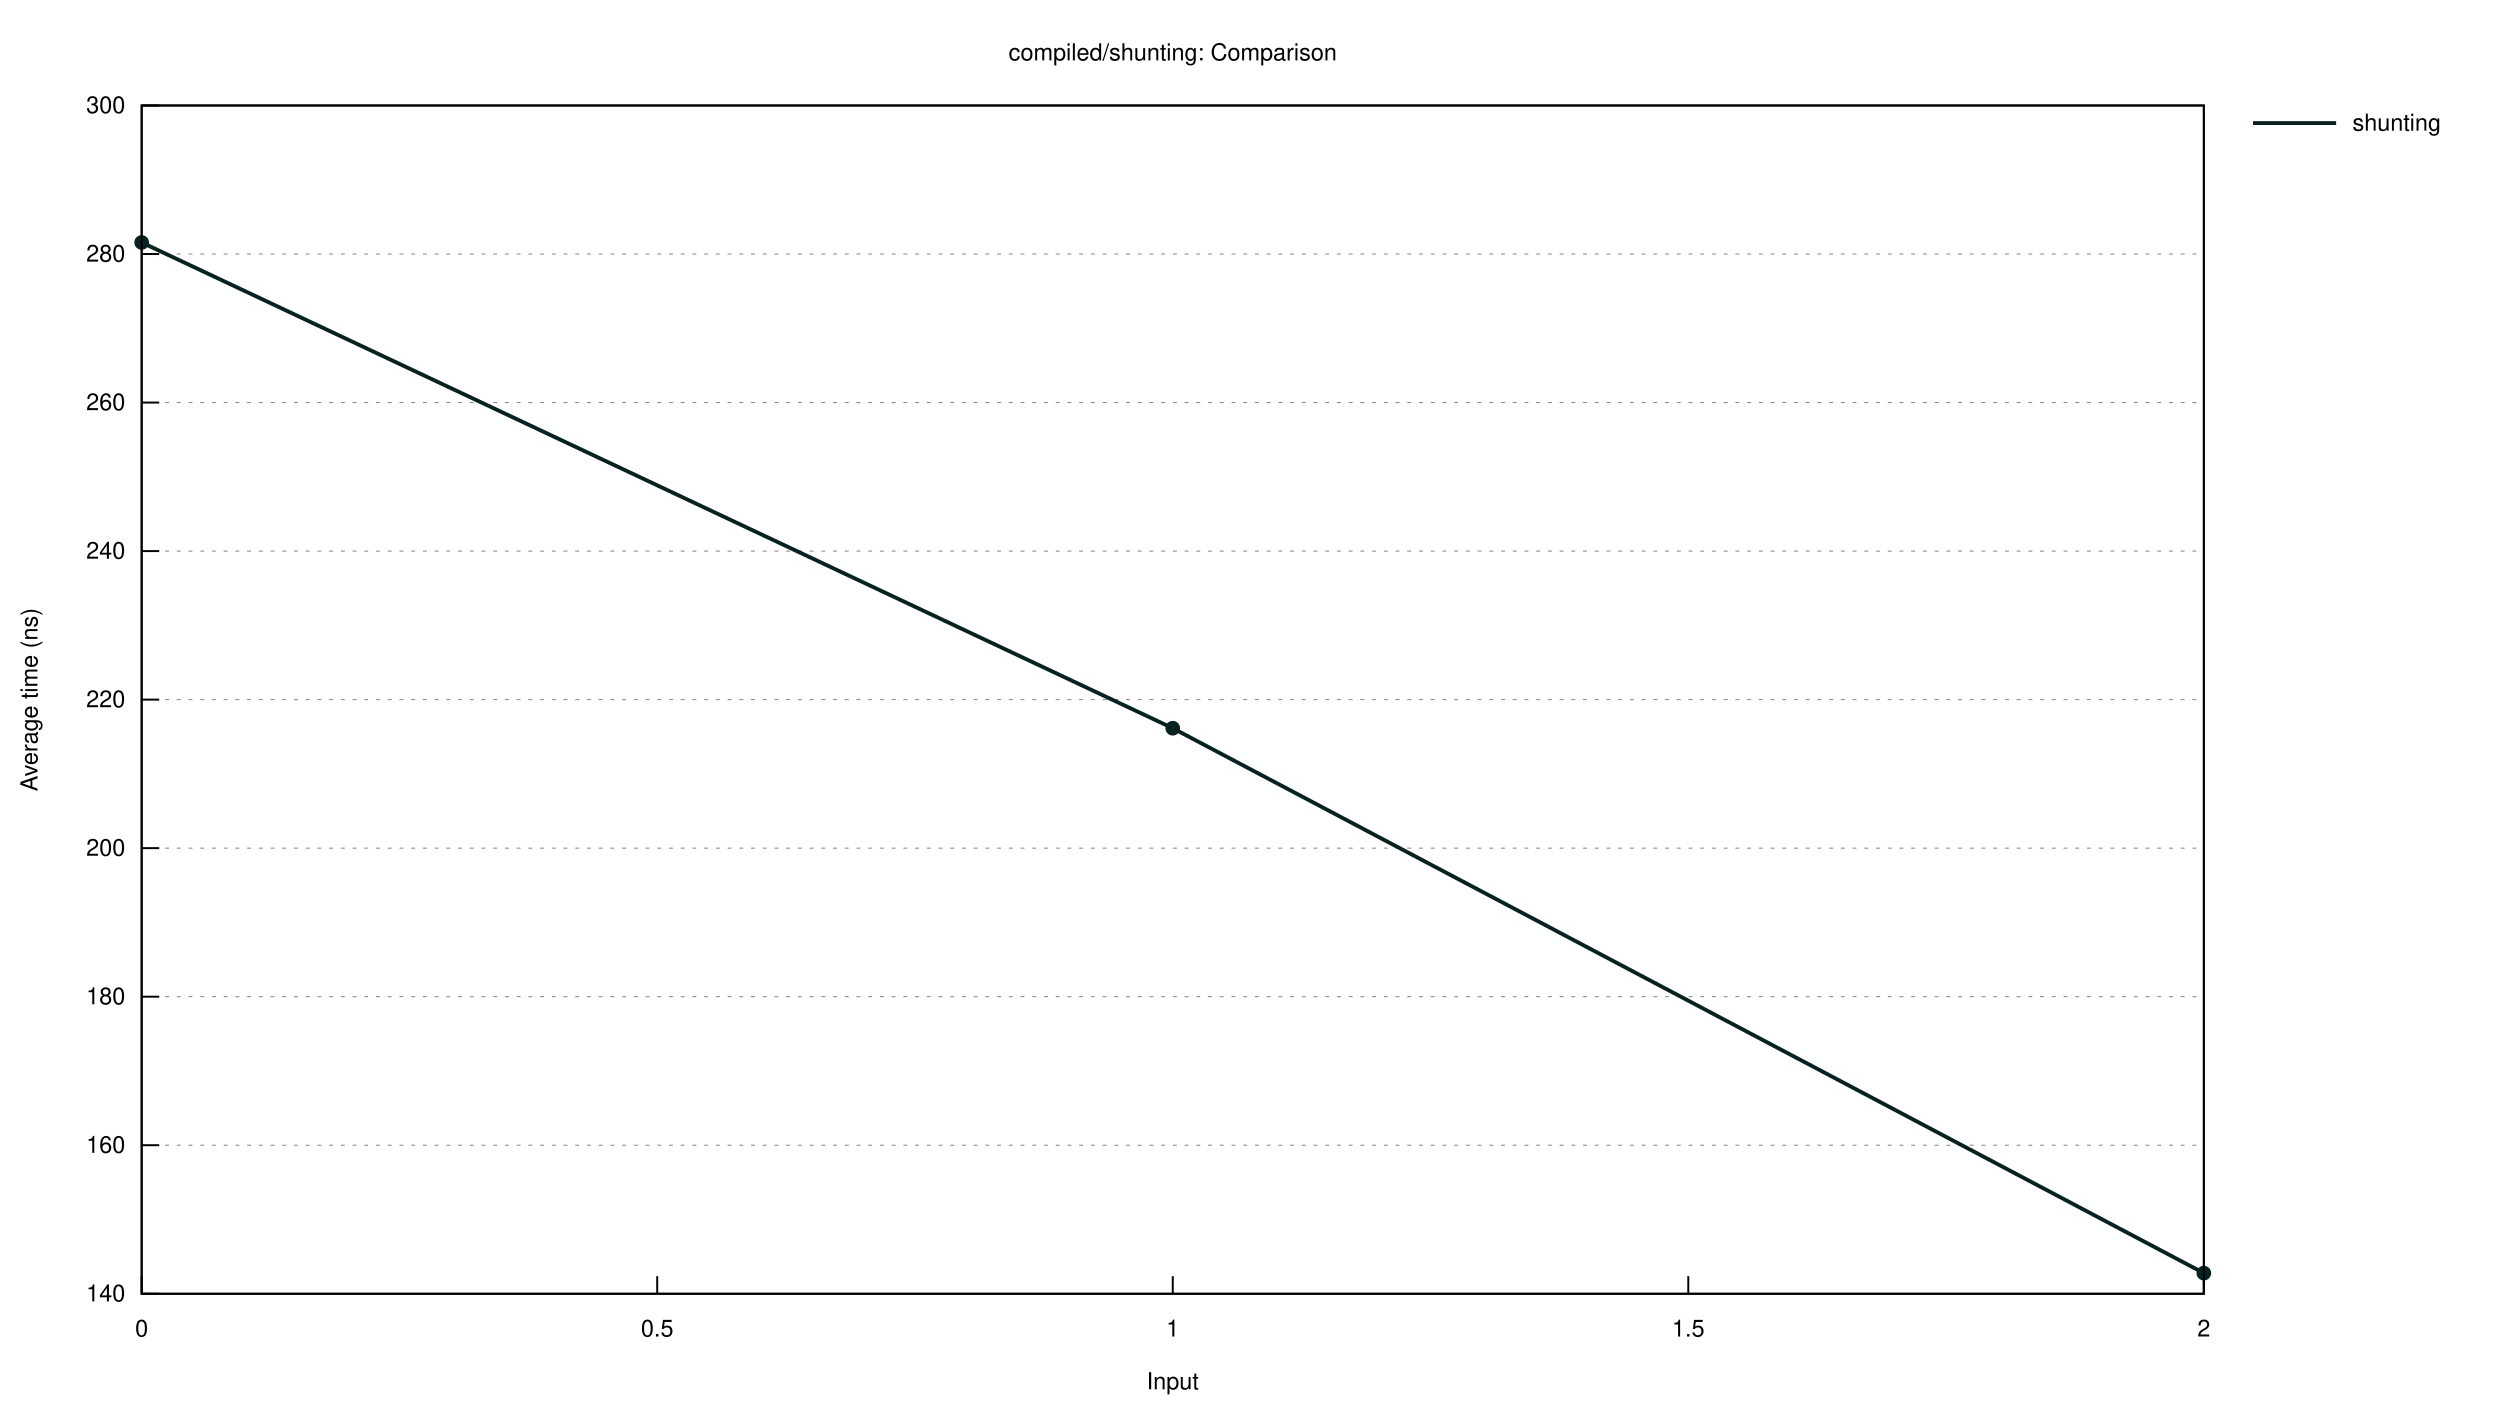
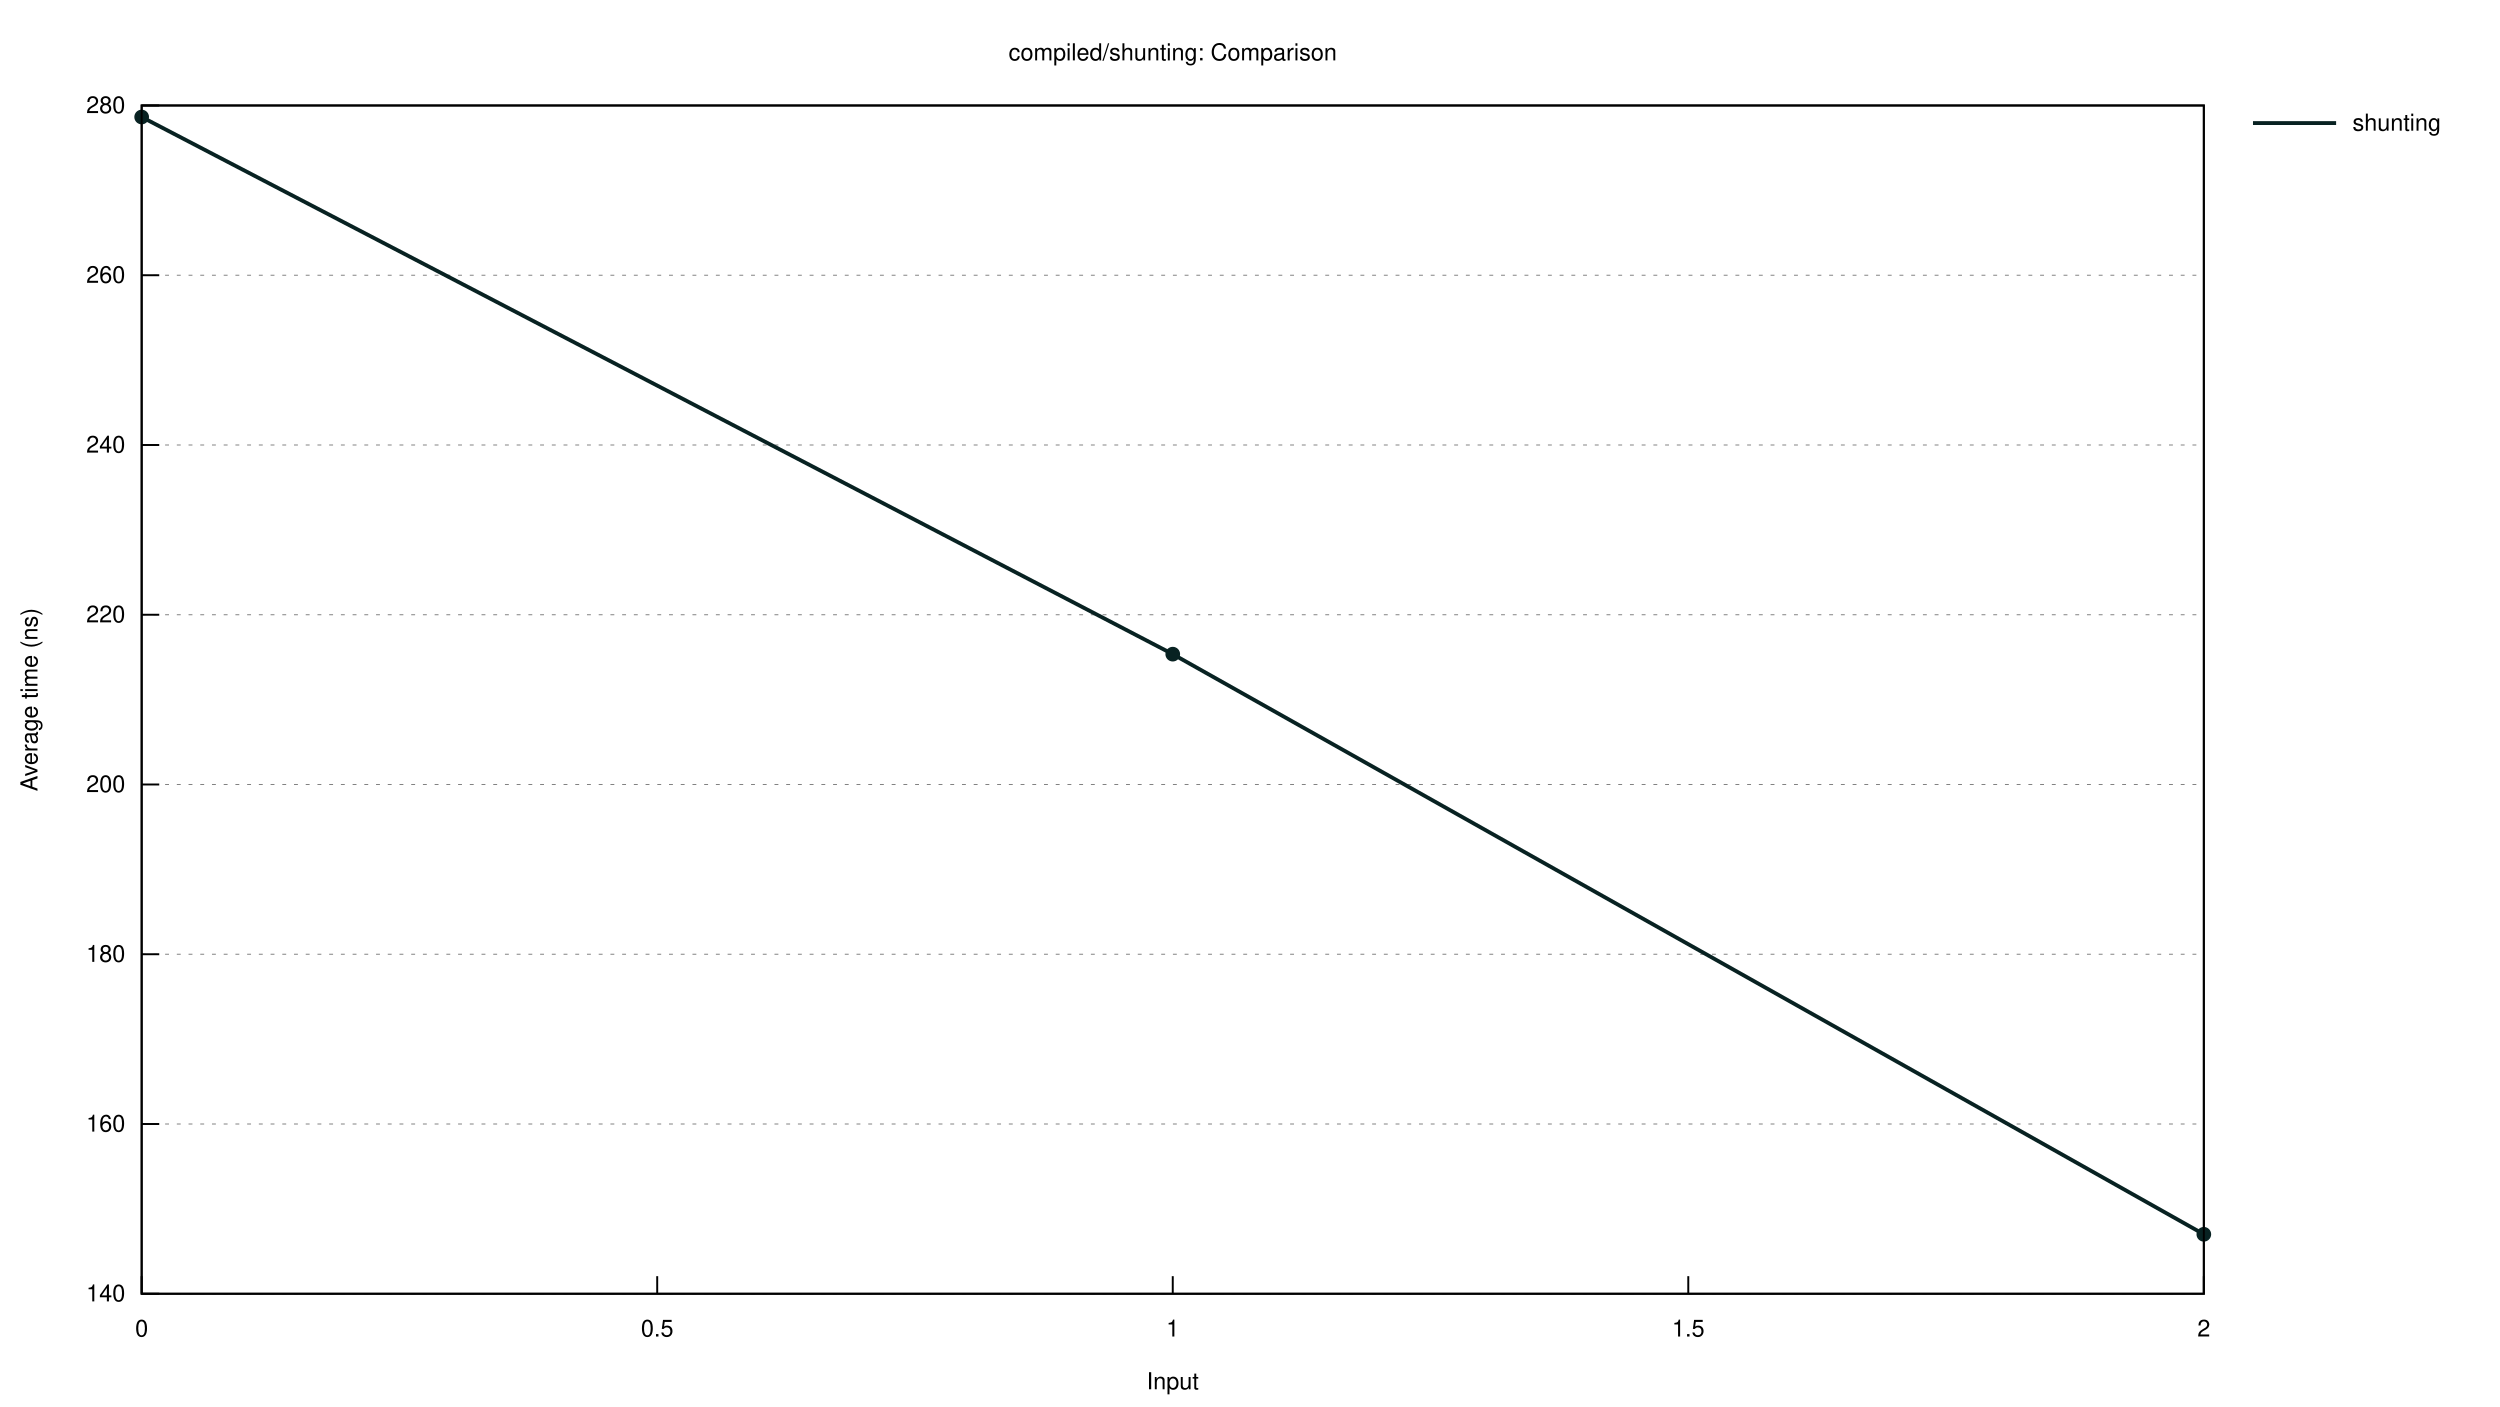
<svg xmlns="http://www.w3.org/2000/svg" xmlns:xlink="http://www.w3.org/1999/xlink" viewBox="0 0 1280 720">
  <g id="gnuplot_canvas">
    <rect x="0" y="0" width="1280" height="720" fill="none" />
    <defs>
      <circle id="gpDot" r="0.5" stroke-width="0.5" stroke="currentColor" />
      <path id="gpPt0" stroke-width="0.222" stroke="currentColor" d="M-1,0 h2 M0,-1 v2" />
      <path id="gpPt1" stroke-width="0.222" stroke="currentColor" d="M-1,-1 L1,1 M1,-1 L-1,1" />
      <path id="gpPt2" stroke-width="0.222" stroke="currentColor" d="M-1,0 L1,0 M0,-1 L0,1 M-1,-1 L1,1 M-1,1 L1,-1" />
      <rect id="gpPt3" stroke-width="0.222" stroke="currentColor" x="-1" y="-1" width="2" height="2" />
      <rect id="gpPt4" stroke-width="0.222" stroke="currentColor" fill="currentColor" x="-1" y="-1" width="2" height="2" />
      <circle id="gpPt5" stroke-width="0.222" stroke="currentColor" cx="0" cy="0" r="1" />
      <use xlink:href="#gpPt5" id="gpPt6" fill="currentColor" stroke="none" />
      <path id="gpPt7" stroke-width="0.222" stroke="currentColor" d="M0,-1.33 L-1.33,0.67 L1.33,0.67 z" />
      <use xlink:href="#gpPt7" id="gpPt8" fill="currentColor" stroke="none" />
      <use xlink:href="#gpPt7" id="gpPt9" stroke="currentColor" transform="rotate(180)" />
      <use xlink:href="#gpPt9" id="gpPt10" fill="currentColor" stroke="none" />
      <use xlink:href="#gpPt3" id="gpPt11" stroke="currentColor" transform="rotate(45)" />
      <use xlink:href="#gpPt11" id="gpPt12" fill="currentColor" stroke="none" />
      <path id="gpPt13" stroke-width="0.222" stroke="currentColor" d="M0,1.330 L1.265,0.411 L0.782,-1.067 L-0.782,-1.076 L-1.265,0.411 z" />
      <use xlink:href="#gpPt13" id="gpPt14" fill="currentColor" stroke="none" />
      <filter id="textbox" filterUnits="objectBoundingBox" x="0" y="0" height="1" width="1">
        <feFlood flood-color="white" flood-opacity="1" result="bgnd" />
        <feComposite in="SourceGraphic" in2="bgnd" operator="atop" />
      </filter>
      <filter id="greybox" filterUnits="objectBoundingBox" x="0" y="0" height="1" width="1">
        <feFlood flood-color="lightgrey" flood-opacity="1" result="grey" />
        <feComposite in="SourceGraphic" in2="grey" operator="atop" />
      </filter>
    </defs>
    <g fill="none" color="white" stroke="currentColor" stroke-width="1.00" stroke-linecap="butt" stroke-linejoin="miter">
</g>
    <g fill="none" color="black" stroke="currentColor" stroke-width="1.00" stroke-linecap="butt" stroke-linejoin="miter">
</g>
    <g fill="none" color="black" stroke="black" stroke-width="0.50" stroke-linecap="butt" stroke-linejoin="miter">
</g>
    <g fill="none" color="gray" stroke="currentColor" stroke-width="0.50" stroke-linecap="butt" stroke-linejoin="miter">
      <path stroke="gray" stroke-dasharray="2,4" class="gridline" d="M72.53,662.40 L1128.36,662.40  " />
    </g>
    <g fill="none" color="gray" stroke="gray" stroke-width="1.00" stroke-linecap="butt" stroke-linejoin="miter">
</g>
    <g fill="none" color="black" stroke="currentColor" stroke-width="1.00" stroke-linecap="butt" stroke-linejoin="miter">
      <path stroke="black" d="M72.53,662.40 L81.53,662.40  " />
      <g transform="translate(64.14,666.30)" stroke="none" fill="black" font-family="Helvetica" font-size="12.00" text-anchor="end">
        <text>
          <tspan font-family="Helvetica"> 140</tspan>
        </text>
      </g>
    </g>
    <g fill="none" color="black" stroke="currentColor" stroke-width="1.00" stroke-linecap="butt" stroke-linejoin="miter">
</g>
    <g fill="none" color="black" stroke="black" stroke-width="0.50" stroke-linecap="butt" stroke-linejoin="miter">
</g>
    <g fill="none" color="gray" stroke="currentColor" stroke-width="0.50" stroke-linecap="butt" stroke-linejoin="miter">
-       <path stroke="gray" stroke-dasharray="2,4" class="gridline" d="M72.53,586.35 L1128.36,586.35  " />
-     </g>
-     <g fill="none" color="gray" stroke="gray" stroke-width="1.00" stroke-linecap="butt" stroke-linejoin="miter">
- </g>
-     <g fill="none" color="black" stroke="currentColor" stroke-width="1.00" stroke-linecap="butt" stroke-linejoin="miter">
-       <path stroke="black" d="M72.53,586.35 L81.53,586.35  " />
-       <g transform="translate(64.14,590.25)" stroke="none" fill="black" font-family="Helvetica" font-size="12.00" text-anchor="end">
+       <path stroke="gray" stroke-dasharray="2,4" class="gridline" d="M72.53,575.49 L1128.36,575.49  " />
+     </g>
+     <g fill="none" color="gray" stroke="gray" stroke-width="1.00" stroke-linecap="butt" stroke-linejoin="miter">
+ </g>
+     <g fill="none" color="black" stroke="currentColor" stroke-width="1.00" stroke-linecap="butt" stroke-linejoin="miter">
+       <path stroke="black" d="M72.53,575.49 L81.53,575.49  " />
+       <g transform="translate(64.14,579.39)" stroke="none" fill="black" font-family="Helvetica" font-size="12.00" text-anchor="end">
        <text>
          <tspan font-family="Helvetica"> 160</tspan>
        </text>
      </g>
    </g>
    <g fill="none" color="black" stroke="currentColor" stroke-width="1.00" stroke-linecap="butt" stroke-linejoin="miter">
</g>
    <g fill="none" color="black" stroke="black" stroke-width="0.50" stroke-linecap="butt" stroke-linejoin="miter">
</g>
    <g fill="none" color="gray" stroke="currentColor" stroke-width="0.50" stroke-linecap="butt" stroke-linejoin="miter">
-       <path stroke="gray" stroke-dasharray="2,4" class="gridline" d="M72.53,510.30 L1128.36,510.30  " />
-     </g>
-     <g fill="none" color="gray" stroke="gray" stroke-width="1.00" stroke-linecap="butt" stroke-linejoin="miter">
- </g>
-     <g fill="none" color="black" stroke="currentColor" stroke-width="1.00" stroke-linecap="butt" stroke-linejoin="miter">
-       <path stroke="black" d="M72.53,510.30 L81.53,510.30  " />
-       <g transform="translate(64.14,514.20)" stroke="none" fill="black" font-family="Helvetica" font-size="12.00" text-anchor="end">
+       <path stroke="gray" stroke-dasharray="2,4" class="gridline" d="M72.53,488.57 L1128.36,488.57  " />
+     </g>
+     <g fill="none" color="gray" stroke="gray" stroke-width="1.00" stroke-linecap="butt" stroke-linejoin="miter">
+ </g>
+     <g fill="none" color="black" stroke="currentColor" stroke-width="1.00" stroke-linecap="butt" stroke-linejoin="miter">
+       <path stroke="black" d="M72.53,488.57 L81.53,488.57  " />
+       <g transform="translate(64.14,492.47)" stroke="none" fill="black" font-family="Helvetica" font-size="12.00" text-anchor="end">
        <text>
          <tspan font-family="Helvetica"> 180</tspan>
        </text>
      </g>
    </g>
    <g fill="none" color="black" stroke="currentColor" stroke-width="1.00" stroke-linecap="butt" stroke-linejoin="miter">
</g>
    <g fill="none" color="black" stroke="black" stroke-width="0.50" stroke-linecap="butt" stroke-linejoin="miter">
</g>
    <g fill="none" color="gray" stroke="currentColor" stroke-width="0.50" stroke-linecap="butt" stroke-linejoin="miter">
-       <path stroke="gray" stroke-dasharray="2,4" class="gridline" d="M72.53,434.25 L1128.36,434.25  " />
-     </g>
-     <g fill="none" color="gray" stroke="gray" stroke-width="1.00" stroke-linecap="butt" stroke-linejoin="miter">
- </g>
-     <g fill="none" color="black" stroke="currentColor" stroke-width="1.00" stroke-linecap="butt" stroke-linejoin="miter">
-       <path stroke="black" d="M72.53,434.25 L81.53,434.25  " />
-       <g transform="translate(64.14,438.15)" stroke="none" fill="black" font-family="Helvetica" font-size="12.00" text-anchor="end">
+       <path stroke="gray" stroke-dasharray="2,4" class="gridline" d="M72.53,401.66 L1128.36,401.66  " />
+     </g>
+     <g fill="none" color="gray" stroke="gray" stroke-width="1.00" stroke-linecap="butt" stroke-linejoin="miter">
+ </g>
+     <g fill="none" color="black" stroke="currentColor" stroke-width="1.00" stroke-linecap="butt" stroke-linejoin="miter">
+       <path stroke="black" d="M72.53,401.66 L81.53,401.66  " />
+       <g transform="translate(64.14,405.56)" stroke="none" fill="black" font-family="Helvetica" font-size="12.00" text-anchor="end">
        <text>
          <tspan font-family="Helvetica"> 200</tspan>
        </text>
      </g>
    </g>
    <g fill="none" color="black" stroke="currentColor" stroke-width="1.00" stroke-linecap="butt" stroke-linejoin="miter">
</g>
    <g fill="none" color="black" stroke="black" stroke-width="0.50" stroke-linecap="butt" stroke-linejoin="miter">
</g>
    <g fill="none" color="gray" stroke="currentColor" stroke-width="0.50" stroke-linecap="butt" stroke-linejoin="miter">
-       <path stroke="gray" stroke-dasharray="2,4" class="gridline" d="M72.53,358.20 L1128.36,358.20  " />
-     </g>
-     <g fill="none" color="gray" stroke="gray" stroke-width="1.00" stroke-linecap="butt" stroke-linejoin="miter">
- </g>
-     <g fill="none" color="black" stroke="currentColor" stroke-width="1.00" stroke-linecap="butt" stroke-linejoin="miter">
-       <path stroke="black" d="M72.53,358.20 L81.53,358.20  " />
-       <g transform="translate(64.14,362.10)" stroke="none" fill="black" font-family="Helvetica" font-size="12.00" text-anchor="end">
+       <path stroke="gray" stroke-dasharray="2,4" class="gridline" d="M72.53,314.75 L1128.36,314.75  " />
+     </g>
+     <g fill="none" color="gray" stroke="gray" stroke-width="1.00" stroke-linecap="butt" stroke-linejoin="miter">
+ </g>
+     <g fill="none" color="black" stroke="currentColor" stroke-width="1.00" stroke-linecap="butt" stroke-linejoin="miter">
+       <path stroke="black" d="M72.53,314.75 L81.53,314.75  " />
+       <g transform="translate(64.14,318.65)" stroke="none" fill="black" font-family="Helvetica" font-size="12.00" text-anchor="end">
        <text>
          <tspan font-family="Helvetica"> 220</tspan>
        </text>
      </g>
    </g>
    <g fill="none" color="black" stroke="currentColor" stroke-width="1.00" stroke-linecap="butt" stroke-linejoin="miter">
</g>
    <g fill="none" color="black" stroke="black" stroke-width="0.50" stroke-linecap="butt" stroke-linejoin="miter">
</g>
    <g fill="none" color="gray" stroke="currentColor" stroke-width="0.50" stroke-linecap="butt" stroke-linejoin="miter">
-       <path stroke="gray" stroke-dasharray="2,4" class="gridline" d="M72.53,282.16 L1128.36,282.16  " />
-     </g>
-     <g fill="none" color="gray" stroke="gray" stroke-width="1.00" stroke-linecap="butt" stroke-linejoin="miter">
- </g>
-     <g fill="none" color="black" stroke="currentColor" stroke-width="1.00" stroke-linecap="butt" stroke-linejoin="miter">
-       <path stroke="black" d="M72.53,282.16 L81.53,282.16  " />
-       <g transform="translate(64.14,286.06)" stroke="none" fill="black" font-family="Helvetica" font-size="12.00" text-anchor="end">
+       <path stroke="gray" stroke-dasharray="2,4" class="gridline" d="M72.53,227.84 L1128.36,227.84  " />
+     </g>
+     <g fill="none" color="gray" stroke="gray" stroke-width="1.00" stroke-linecap="butt" stroke-linejoin="miter">
+ </g>
+     <g fill="none" color="black" stroke="currentColor" stroke-width="1.00" stroke-linecap="butt" stroke-linejoin="miter">
+       <path stroke="black" d="M72.53,227.84 L81.53,227.84  " />
+       <g transform="translate(64.14,231.74)" stroke="none" fill="black" font-family="Helvetica" font-size="12.00" text-anchor="end">
        <text>
          <tspan font-family="Helvetica"> 240</tspan>
        </text>
      </g>
    </g>
    <g fill="none" color="black" stroke="currentColor" stroke-width="1.00" stroke-linecap="butt" stroke-linejoin="miter">
</g>
    <g fill="none" color="black" stroke="black" stroke-width="0.50" stroke-linecap="butt" stroke-linejoin="miter">
</g>
    <g fill="none" color="gray" stroke="currentColor" stroke-width="0.50" stroke-linecap="butt" stroke-linejoin="miter">
-       <path stroke="gray" stroke-dasharray="2,4" class="gridline" d="M72.53,206.11 L1128.36,206.11  " />
-     </g>
-     <g fill="none" color="gray" stroke="gray" stroke-width="1.00" stroke-linecap="butt" stroke-linejoin="miter">
- </g>
-     <g fill="none" color="black" stroke="currentColor" stroke-width="1.00" stroke-linecap="butt" stroke-linejoin="miter">
-       <path stroke="black" d="M72.53,206.11 L81.53,206.11  " />
-       <g transform="translate(64.14,210.01)" stroke="none" fill="black" font-family="Helvetica" font-size="12.00" text-anchor="end">
+       <path stroke="gray" stroke-dasharray="2,4" class="gridline" d="M72.53,140.92 L1128.36,140.92  " />
+     </g>
+     <g fill="none" color="gray" stroke="gray" stroke-width="1.00" stroke-linecap="butt" stroke-linejoin="miter">
+ </g>
+     <g fill="none" color="black" stroke="currentColor" stroke-width="1.00" stroke-linecap="butt" stroke-linejoin="miter">
+       <path stroke="black" d="M72.53,140.92 L81.53,140.92  " />
+       <g transform="translate(64.14,144.82)" stroke="none" fill="black" font-family="Helvetica" font-size="12.00" text-anchor="end">
        <text>
          <tspan font-family="Helvetica"> 260</tspan>
-         </text>
-       </g>
-     </g>
-     <g fill="none" color="black" stroke="currentColor" stroke-width="1.00" stroke-linecap="butt" stroke-linejoin="miter">
- </g>
-     <g fill="none" color="black" stroke="black" stroke-width="0.50" stroke-linecap="butt" stroke-linejoin="miter">
- </g>
-     <g fill="none" color="gray" stroke="currentColor" stroke-width="0.50" stroke-linecap="butt" stroke-linejoin="miter">
-       <path stroke="gray" stroke-dasharray="2,4" class="gridline" d="M72.53,130.06 L1128.36,130.06  " />
-     </g>
-     <g fill="none" color="gray" stroke="gray" stroke-width="1.00" stroke-linecap="butt" stroke-linejoin="miter">
- </g>
-     <g fill="none" color="black" stroke="currentColor" stroke-width="1.00" stroke-linecap="butt" stroke-linejoin="miter">
-       <path stroke="black" d="M72.53,130.06 L81.53,130.06  " />
-       <g transform="translate(64.14,133.96)" stroke="none" fill="black" font-family="Helvetica" font-size="12.00" text-anchor="end">
-         <text>
-           <tspan font-family="Helvetica"> 280</tspan>
        </text>
      </g>
    </g>
    <g fill="none" color="black" stroke="currentColor" stroke-width="1.00" stroke-linecap="butt" stroke-linejoin="miter">
</g>
    <g fill="none" color="black" stroke="black" stroke-width="0.50" stroke-linecap="butt" stroke-linejoin="miter">
</g>
    <g fill="none" color="gray" stroke="currentColor" stroke-width="0.50" stroke-linecap="butt" stroke-linejoin="miter">
      <path stroke="gray" stroke-dasharray="2,4" class="gridline" d="M72.53,54.01 L1128.36,54.01  " />
    </g>
    <g fill="none" color="gray" stroke="gray" stroke-width="1.00" stroke-linecap="butt" stroke-linejoin="miter">
</g>
    <g fill="none" color="black" stroke="currentColor" stroke-width="1.00" stroke-linecap="butt" stroke-linejoin="miter">
      <path stroke="black" d="M72.53,54.01 L81.53,54.01  " />
      <g transform="translate(64.14,57.91)" stroke="none" fill="black" font-family="Helvetica" font-size="12.00" text-anchor="end">
        <text>
-           <tspan font-family="Helvetica"> 300</tspan>
+           <tspan font-family="Helvetica"> 280</tspan>
        </text>
      </g>
    </g>
    <g fill="none" color="black" stroke="currentColor" stroke-width="1.00" stroke-linecap="butt" stroke-linejoin="miter">
      <path stroke="black" d="M72.53,662.40 L72.53,653.40  " />
      <g transform="translate(72.53,684.30)" stroke="none" fill="black" font-family="Helvetica" font-size="12.00" text-anchor="middle">
        <text>
          <tspan font-family="Helvetica"> 0</tspan>
        </text>
      </g>
    </g>
    <g fill="none" color="black" stroke="currentColor" stroke-width="1.00" stroke-linecap="butt" stroke-linejoin="miter">
      <path stroke="black" d="M336.49,662.40 L336.49,653.40  " />
      <g transform="translate(336.49,684.30)" stroke="none" fill="black" font-family="Helvetica" font-size="12.00" text-anchor="middle">
        <text>
          <tspan font-family="Helvetica"> 0.5</tspan>
        </text>
      </g>
    </g>
    <g fill="none" color="black" stroke="currentColor" stroke-width="1.00" stroke-linecap="butt" stroke-linejoin="miter">
      <path stroke="black" d="M600.45,662.40 L600.45,653.40  " />
      <g transform="translate(600.45,684.30)" stroke="none" fill="black" font-family="Helvetica" font-size="12.00" text-anchor="middle">
        <text>
          <tspan font-family="Helvetica"> 1</tspan>
        </text>
      </g>
    </g>
    <g fill="none" color="black" stroke="currentColor" stroke-width="1.00" stroke-linecap="butt" stroke-linejoin="miter">
      <path stroke="black" d="M864.40,662.40 L864.40,653.40  " />
      <g transform="translate(864.40,684.30)" stroke="none" fill="black" font-family="Helvetica" font-size="12.00" text-anchor="middle">
        <text>
          <tspan font-family="Helvetica"> 1.5</tspan>
        </text>
      </g>
    </g>
    <g fill="none" color="black" stroke="currentColor" stroke-width="1.00" stroke-linecap="butt" stroke-linejoin="miter">
      <path stroke="black" d="M1128.36,662.40 L1128.36,653.40  " />
      <g transform="translate(1128.36,684.30)" stroke="none" fill="black" font-family="Helvetica" font-size="12.00" text-anchor="middle">
        <text>
          <tspan font-family="Helvetica"> 2</tspan>
        </text>
      </g>
    </g>
    <g fill="none" color="black" stroke="currentColor" stroke-width="1.00" stroke-linecap="butt" stroke-linejoin="miter">
</g>
    <g fill="none" color="black" stroke="currentColor" stroke-width="1.00" stroke-linecap="butt" stroke-linejoin="miter">
      <path stroke="black" d="M72.53,54.01 L72.53,662.40 L1128.36,662.40 L1128.36,54.01 L72.53,54.01 Z  " />
    </g>
    <g fill="none" color="black" stroke="currentColor" stroke-width="1.00" stroke-linecap="butt" stroke-linejoin="miter">
      <g transform="translate(19.18,358.21) rotate(270)" stroke="none" fill="black" font-family="Helvetica" font-size="12.00" text-anchor="middle">
        <text>
          <tspan font-family="Helvetica">Average time (ns)</tspan>
        </text>
      </g>
    </g>
    <g fill="none" color="black" stroke="currentColor" stroke-width="1.00" stroke-linecap="butt" stroke-linejoin="miter">
      <g transform="translate(600.44,711.30)" stroke="none" fill="black" font-family="Helvetica" font-size="12.00" text-anchor="middle">
        <text>
          <tspan font-family="Helvetica">Input</tspan>
        </text>
      </g>
    </g>
    <g fill="none" color="black" stroke="currentColor" stroke-width="1.00" stroke-linecap="butt" stroke-linejoin="miter">
</g>
    <g id="gnuplot_plot_1">
      <g fill="none" color="white" stroke="currentColor" stroke-width="2.00" stroke-linecap="butt" stroke-linejoin="miter">
</g>
      <g fill="none" color="black" stroke="currentColor" stroke-width="2.00" stroke-linecap="butt" stroke-linejoin="miter">
        <g transform="translate(1204.48,66.91)" stroke="none" fill="black" font-family="Helvetica" font-size="12.00" text-anchor="start">
          <text>
            <tspan font-family="Helvetica">shunting</tspan>
          </text>
        </g>
      </g>
      <g fill="none" color="black" stroke="currentColor" stroke-width="2.00" stroke-linecap="butt" stroke-linejoin="miter">
-         <path stroke="rgb(  8,  34,  34)" d="M1153.53,63.01 L1196.09,63.01 M72.53,124.14 L600.45,372.85 L1128.36,651.84  " />
+         <path stroke="rgb(  8,  34,  34)" d="M1153.53,63.01 L1196.09,63.01 M72.53,59.91 L600.45,334.93 L1128.36,631.96  " />
      </g>
    </g>
    <g id="gnuplot_plot_2">
      <g fill="none" color="white" stroke="rgb(  8,  34,  34)" stroke-width="1.00" stroke-linecap="butt" stroke-linejoin="miter">
</g>
      <g fill="none" color="black" stroke="currentColor" stroke-width="1.00" stroke-linecap="butt" stroke-linejoin="miter">
-         <use xlink:href="#gpPt6" transform="translate(72.53,124.14) scale(3.38)" color="rgb(  8,  34,  34)" />
-         <use xlink:href="#gpPt6" transform="translate(600.45,372.85) scale(3.38)" color="rgb(  8,  34,  34)" />
-         <use xlink:href="#gpPt6" transform="translate(1128.36,651.84) scale(3.38)" color="rgb(  8,  34,  34)" />
+         <use xlink:href="#gpPt6" transform="translate(72.53,59.91) scale(3.38)" color="rgb(  8,  34,  34)" />
+         <use xlink:href="#gpPt6" transform="translate(600.45,334.93) scale(3.38)" color="rgb(  8,  34,  34)" />
+         <use xlink:href="#gpPt6" transform="translate(1128.36,631.96) scale(3.38)" color="rgb(  8,  34,  34)" />
      </g>
    </g>
    <g fill="none" color="white" stroke="rgb(  8,  34,  34)" stroke-width="2.00" stroke-linecap="butt" stroke-linejoin="miter">
</g>
    <g fill="none" color="black" stroke="currentColor" stroke-width="2.00" stroke-linecap="butt" stroke-linejoin="miter">
</g>
    <g fill="none" color="black" stroke="black" stroke-width="1.00" stroke-linecap="butt" stroke-linejoin="miter">
</g>
    <g fill="none" color="black" stroke="currentColor" stroke-width="1.00" stroke-linecap="butt" stroke-linejoin="miter">
      <path stroke="black" d="M72.53,54.01 L72.53,662.40 L1128.36,662.40 L1128.36,54.01 L72.53,54.01 Z  " />
    </g>
    <g fill="none" color="black" stroke="currentColor" stroke-width="1.00" stroke-linecap="butt" stroke-linejoin="miter">
      <g transform="translate(600.44,30.91)" stroke="none" fill="black" font-family="Helvetica" font-size="12.00" text-anchor="middle">
        <text>
          <tspan font-family="Helvetica">compiled/shunting: Comparison</tspan>
        </text>
      </g>
    </g>
    <g fill="none" color="black" stroke="currentColor" stroke-width="1.00" stroke-linecap="butt" stroke-linejoin="miter">
</g>
  </g>
</svg>
